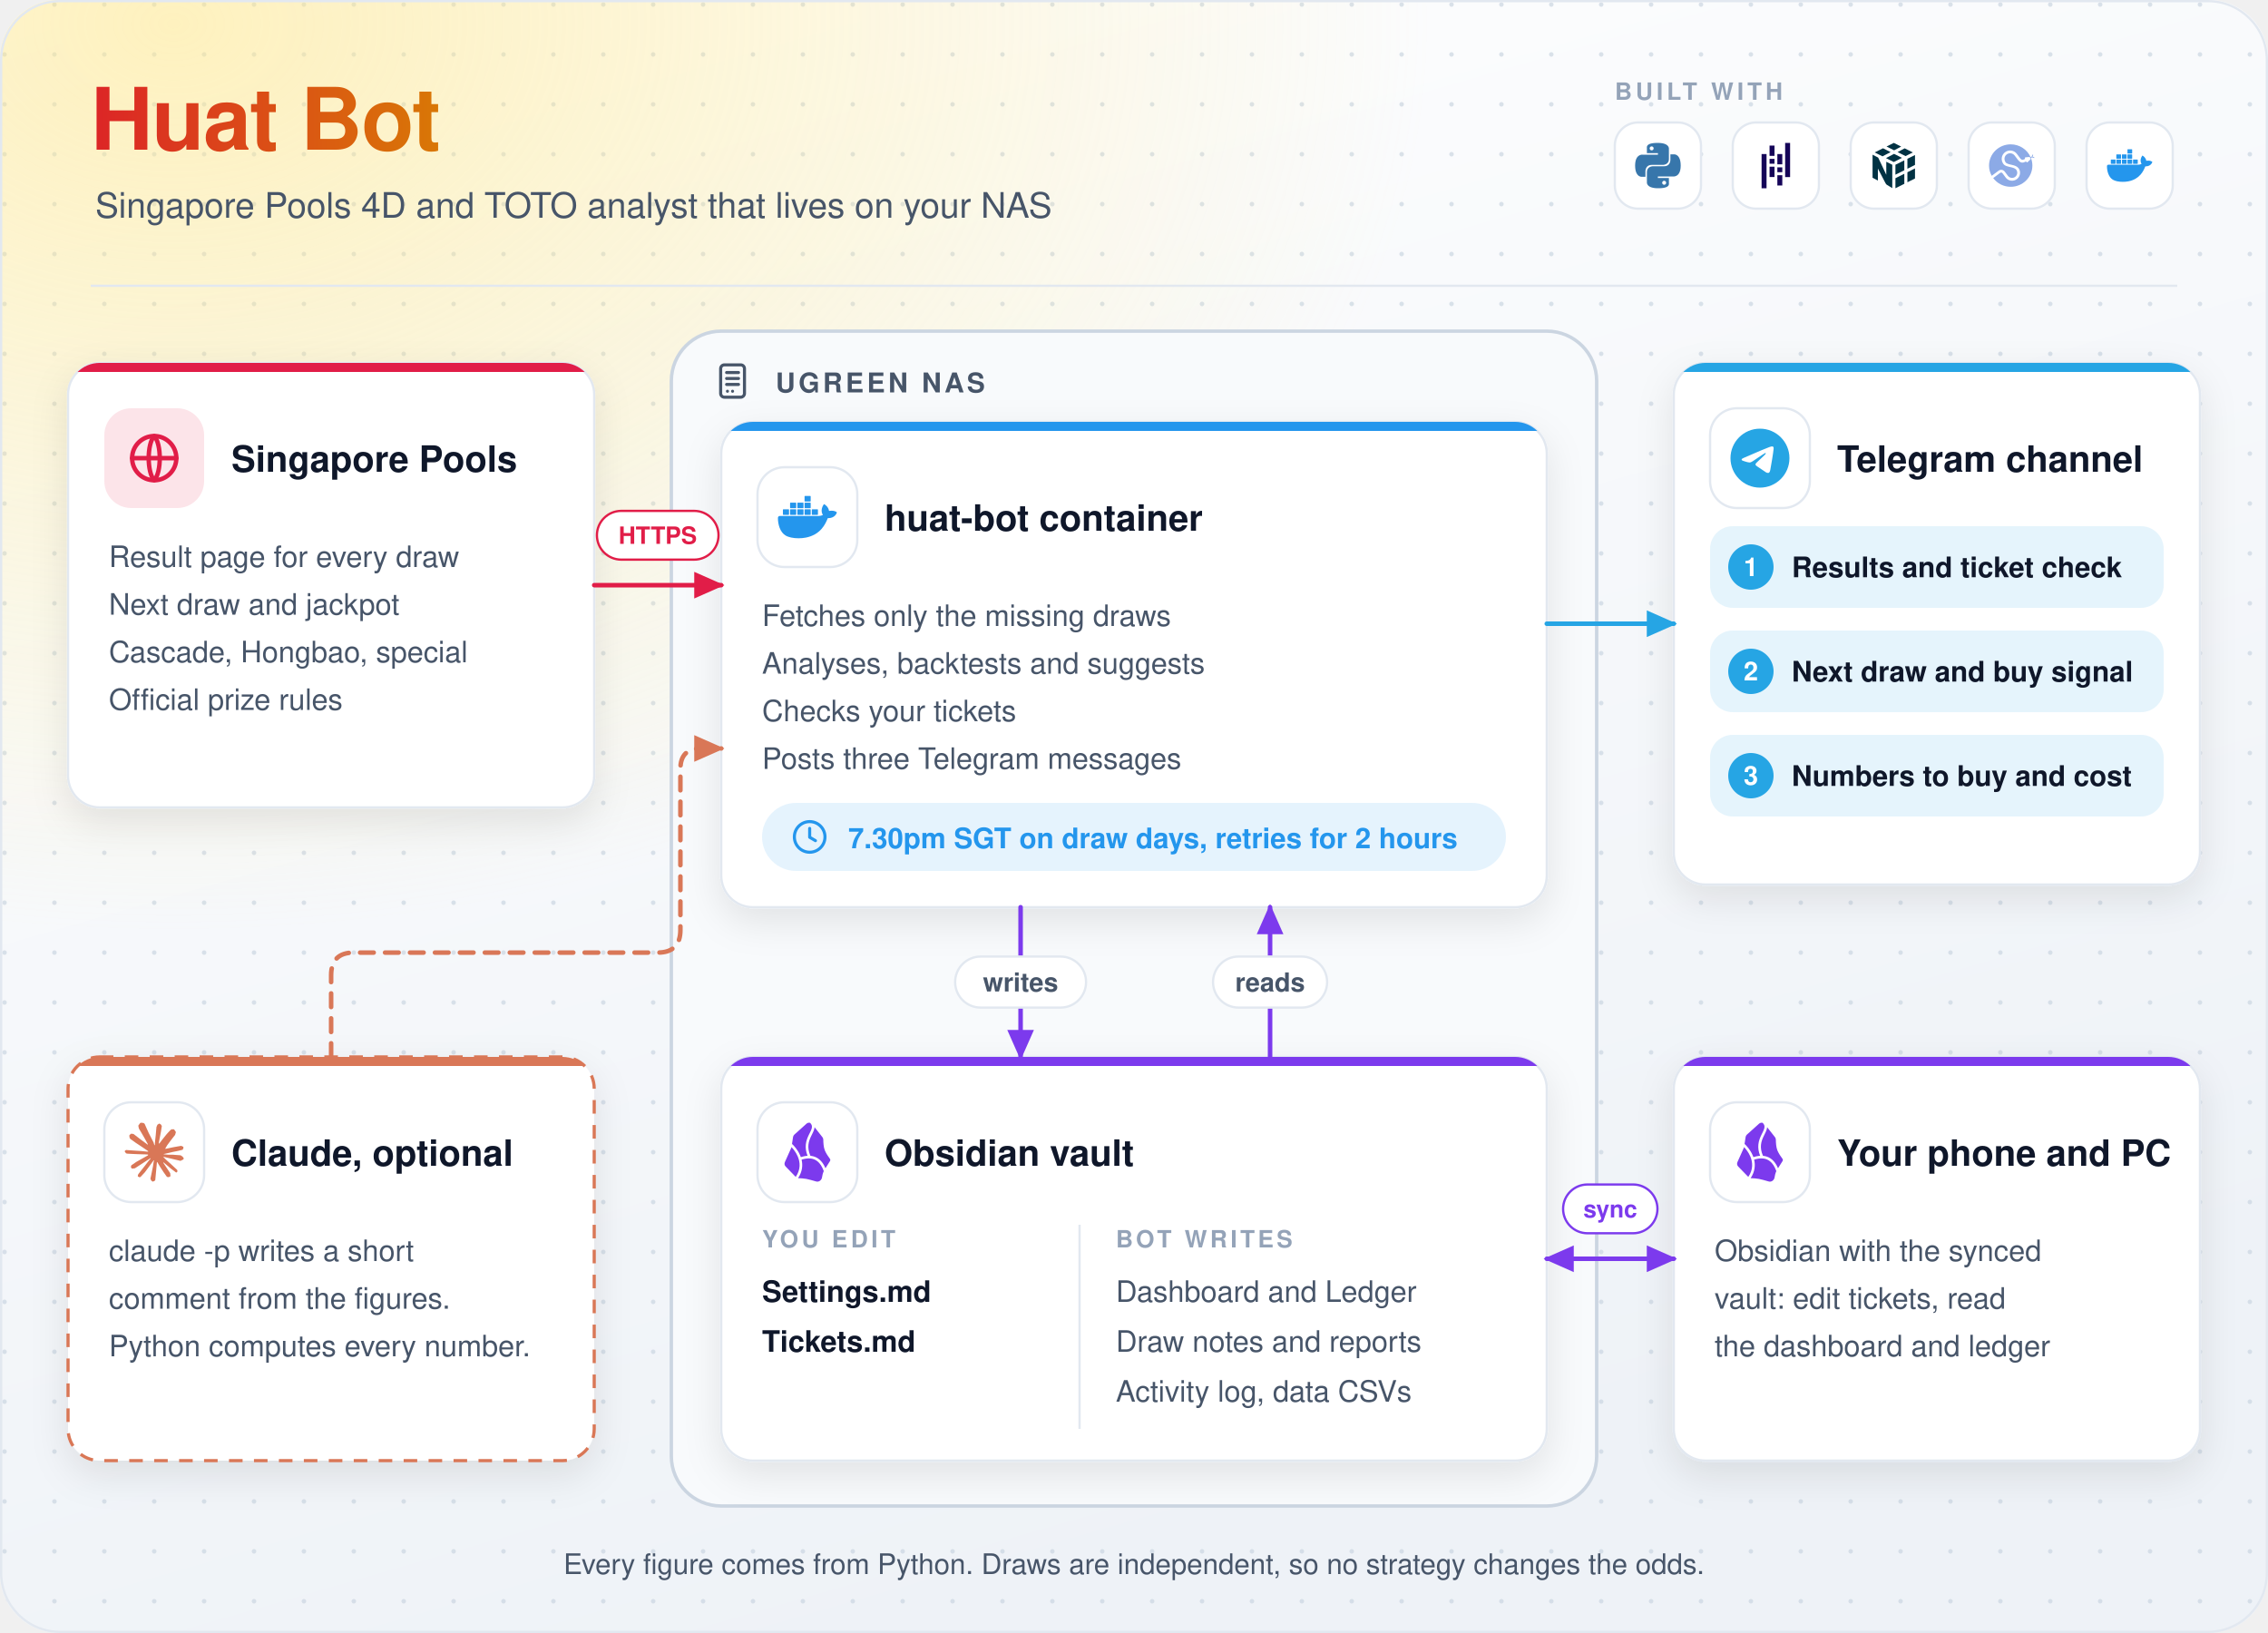
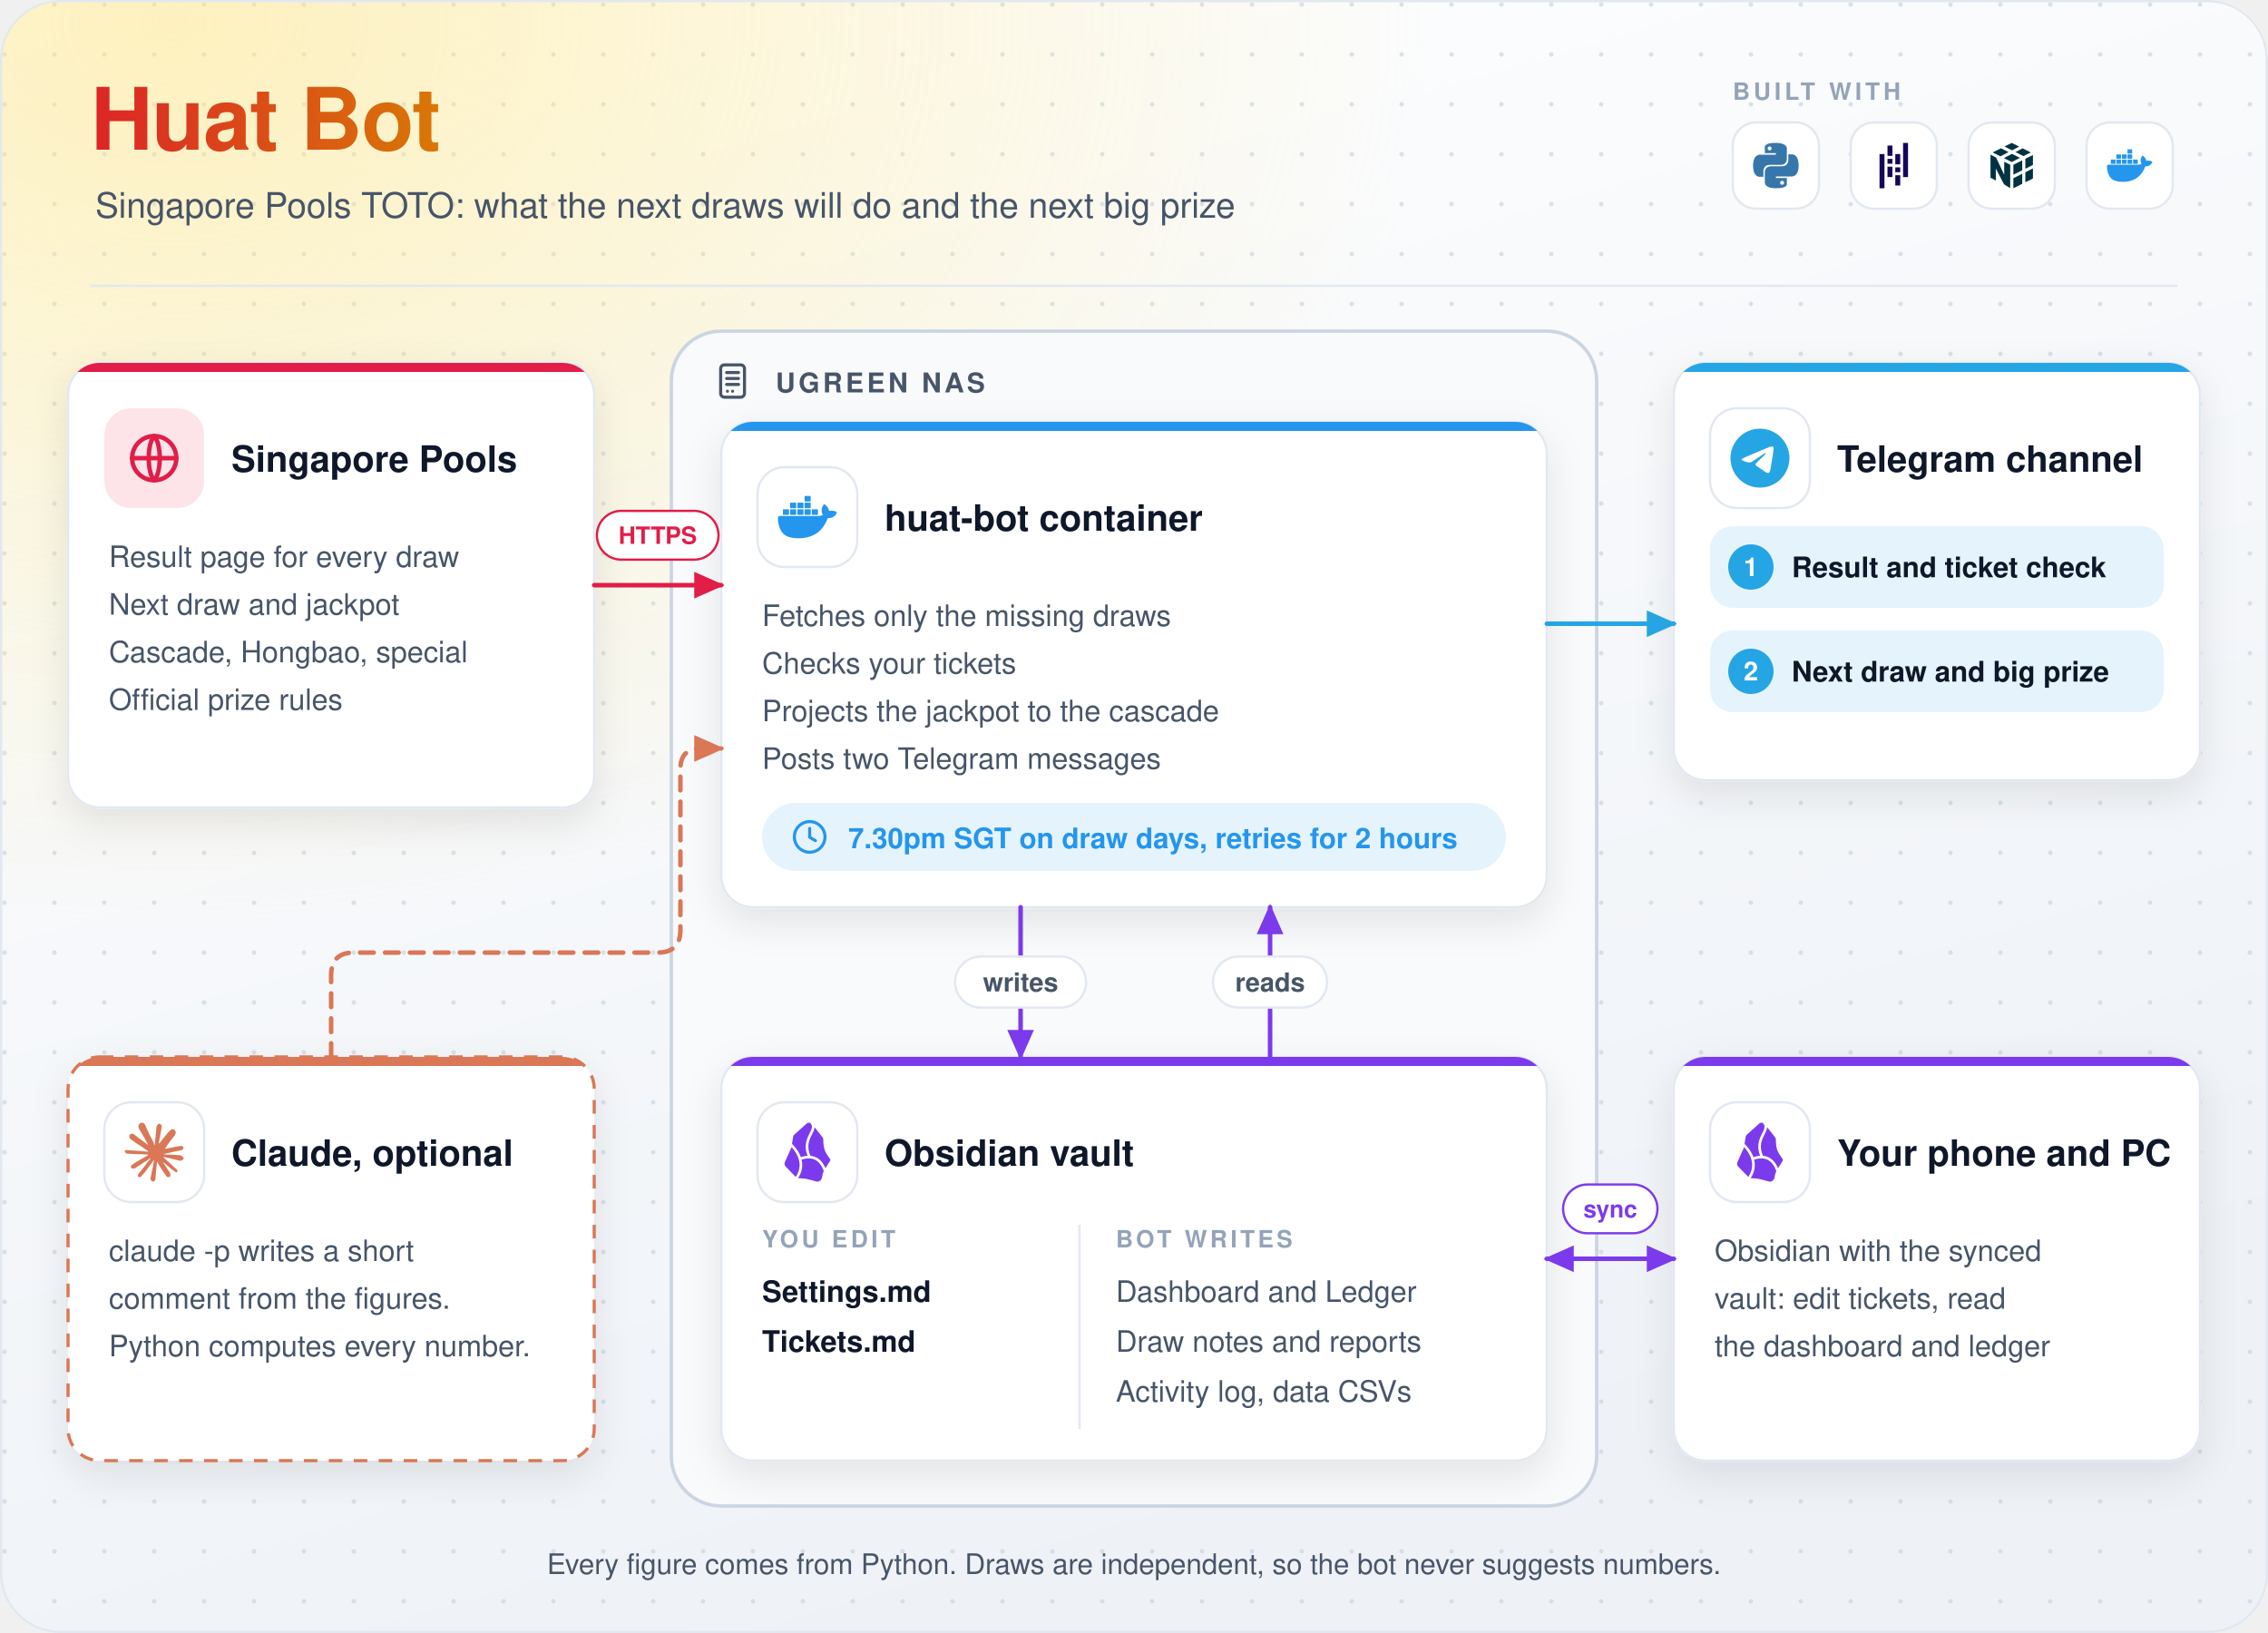
<svg xmlns="http://www.w3.org/2000/svg" viewBox="0 0 1000 720" width="1000" height="720" font-family="'Segoe UI', -apple-system, BlinkMacSystemFont, 'Helvetica Neue', Helvetica, Arial, sans-serif" role="img" aria-label="Huat Bot architecture">
  <defs>
    <linearGradient id="bg" x1="0" y1="0" x2="0.4" y2="1">
      <stop offset="0" stop-color="#FFFFFF" />
      <stop offset="1" stop-color="#EEF2F7" />
    </linearGradient>
    <radialGradient id="glow" cx="0.08" cy="0.02" r="0.55">
      <stop offset="0" stop-color="#FDE68A" stop-opacity="0.55" />
      <stop offset="1" stop-color="#FDE68A" stop-opacity="0" />
    </radialGradient>
    <linearGradient id="title" x1="0" y1="0" x2="1" y2="0">
      <stop offset="0" stop-color="#DC2626" />
      <stop offset="1" stop-color="#D97706" />
    </linearGradient>
    <pattern id="dots" width="22" height="22" patternUnits="userSpaceOnUse">
      <circle cx="2" cy="2" r="1" fill="#CBD5E1" />
    </pattern>
    <filter id="shadow" x="-15%" y="-15%" width="130%" height="150%">
      <feDropShadow dx="0" dy="6" stdDeviation="8" flood-color="#0F172A" flood-opacity="0.09" />
    </filter>
    <marker id="arrow-26a5e4" viewBox="0 0 10 10" refX="8.5" refY="5" markerWidth="7" markerHeight="7" orient="auto-start-reverse">
      <path d="M0,0.8 L9.5,5 L0,9.2 Z" fill="#26A5E4" />
    </marker>
    <marker id="arrow-7c3aed" viewBox="0 0 10 10" refX="8.5" refY="5" markerWidth="7" markerHeight="7" orient="auto-start-reverse">
      <path d="M0,0.8 L9.5,5 L0,9.2 Z" fill="#7C3AED" />
    </marker>
    <marker id="arrow-d97757" viewBox="0 0 10 10" refX="8.5" refY="5" markerWidth="7" markerHeight="7" orient="auto-start-reverse">
      <path d="M0,0.8 L9.5,5 L0,9.2 Z" fill="#D97757" />
    </marker>
    <marker id="arrow-e11d48" viewBox="0 0 10 10" refX="8.5" refY="5" markerWidth="7" markerHeight="7" orient="auto-start-reverse">
      <path d="M0,0.8 L9.5,5 L0,9.2 Z" fill="#E11D48" />
    </marker>
  </defs>
  <rect width="1000" height="720" rx="26" fill="url(#bg)" />
  <rect width="1000" height="720" rx="26" fill="url(#dots)" opacity="0.7" />
  <rect width="1000" height="720" rx="26" fill="url(#glow)" />
  <rect x="0.5" y="0.5" width="999" height="719" rx="26" fill="none" stroke="#E2E8F0" />
  <text x="40" y="66" font-size="38" font-weight="800" fill="url(#title)" letter-spacing="-0.5">Huat Bot</text>
-   <text x="42" y="96" font-size="15.5" font-weight="400" fill="#475569" text-anchor="start">Singapore Pools 4D and TOTO analyst that lives on your NAS</text>
-   <text x="712" y="44" font-size="10.5" font-weight="700" fill="#94A3B8" text-anchor="start" letter-spacing="1.6">BUILT WITH</text>
-   <rect x="712" y="54" width="38" height="38" rx="10.26" fill="#FFFFFF" fill-opacity="1" stroke="#E2E8F0" />
-   <g transform="translate(721,63) scale(0.833333)">
-     <path fill="#3776AB" d="M14.25.18l.9.2.73.26.59.3.45.32.34.34.25.34.16.33.1.3.04.26.02.2-.01.13V8.5l-.05.63-.13.55-.21.46-.26.38-.3.31-.33.25-.35.19-.35.14-.33.1-.3.07-.26.04-.21.02H8.77l-.69.05-.59.14-.5.22-.41.27-.33.32-.27.35-.2.36-.15.37-.1.35-.07.32-.04.27-.02.21v3.06H3.17l-.21-.03-.28-.07-.32-.12-.35-.18-.36-.26-.36-.36-.35-.46-.32-.59-.28-.73-.21-.88-.14-1.05-.05-1.23.06-1.22.16-1.04.24-.87.32-.71.36-.57.4-.44.42-.33.42-.24.4-.16.36-.1.32-.05.24-.01h.16l.06.01h8.16v-.83H6.18l-.01-2.75-.02-.37.05-.34.11-.31.17-.28.25-.26.31-.23.38-.2.44-.18.51-.15.58-.12.64-.1.71-.06.77-.04.84-.02 1.27.05zm-6.3 1.98l-.23.33-.08.41.08.41.23.34.33.22.41.09.41-.09.33-.22.23-.34.08-.41-.08-.41-.23-.33-.33-.22-.41-.09-.41.09zm13.09 3.95l.28.06.32.12.35.18.36.27.36.35.35.47.32.59.28.73.21.88.14 1.04.05 1.23-.06 1.23-.16 1.04-.24.86-.32.71-.36.57-.4.45-.42.33-.42.24-.4.16-.36.09-.32.05-.24.02-.16-.01h-8.22v.82h5.84l.01 2.76.02.36-.05.34-.11.31-.17.29-.25.25-.31.24-.38.2-.44.17-.51.15-.58.13-.64.09-.71.07-.77.04-.84.01-1.27-.04-1.07-.14-.9-.2-.73-.25-.59-.3-.45-.33-.34-.34-.25-.34-.16-.33-.1-.3-.04-.25-.02-.2.01-.13v-5.34l.05-.64.13-.54.21-.46.26-.38.3-.32.33-.24.35-.2.35-.14.33-.1.3-.06.26-.04.21-.02.13-.01h5.84l.69-.05.59-.14.5-.21.41-.28.33-.32.27-.35.2-.36.15-.36.1-.35.07-.32.04-.28.02-.21V6.07h2.09l.14.01zm-6.47 14.25l-.23.33-.08.41.08.41.23.33.33.23.41.08.41-.08.33-.23.23-.33.08-.41-.08-.41-.23-.33-.33-.23-.41-.08-.41.08z" />
-   </g>
+   <text x="42" y="96" font-size="15.5" font-weight="400" fill="#475569" text-anchor="start">Singapore Pools TOTO: what the next draws will do and the next big prize</text>
+   <text x="764" y="44" font-size="10.5" font-weight="700" fill="#94A3B8" text-anchor="start" letter-spacing="1.6">BUILT WITH</text>
  <rect x="764" y="54" width="38" height="38" rx="10.26" fill="#FFFFFF" fill-opacity="1" stroke="#E2E8F0" />
  <g transform="translate(773,63) scale(0.833333)">
-     <path fill="#150458" d="M16.922 0h2.623v18.104h-2.623zm-4.126 12.94h2.623v2.57h-2.623zm0-7.037h2.623v5.446h-2.623zm0 11.197h2.623v5.446h-2.623zM4.456 5.896h2.622V24H4.455zm4.213 2.559h2.623v2.57H8.67zm0 4.151h2.623v5.447H8.67zm0-11.187h2.623v5.446H8.67Z" />
+     <path fill="#3776AB" d="M14.25.18l.9.2.73.26.59.3.45.32.34.34.25.34.16.33.1.3.04.26.02.2-.01.13V8.5l-.05.63-.13.55-.21.46-.26.38-.3.31-.33.25-.35.19-.35.14-.33.1-.3.07-.26.04-.21.02H8.77l-.69.05-.59.14-.5.22-.41.27-.33.32-.27.35-.2.36-.15.37-.1.35-.07.32-.04.27-.02.21v3.06H3.17l-.21-.03-.28-.07-.32-.12-.35-.18-.36-.26-.36-.36-.35-.46-.32-.59-.28-.73-.21-.88-.14-1.05-.05-1.23.06-1.22.16-1.04.24-.87.32-.71.36-.57.4-.44.42-.33.42-.24.4-.16.36-.1.32-.05.24-.01h.16l.06.01h8.16v-.83H6.18l-.01-2.75-.02-.37.05-.34.11-.31.17-.28.25-.26.31-.23.38-.2.44-.18.51-.15.58-.12.64-.1.71-.06.77-.04.84-.02 1.27.05zm-6.3 1.98l-.23.33-.08.41.08.41.23.34.33.22.41.09.41-.09.33-.22.23-.34.08-.41-.08-.41-.23-.33-.33-.22-.41-.09-.41.09zm13.09 3.95l.28.06.32.12.35.18.36.27.36.35.35.47.32.59.28.73.21.88.14 1.04.05 1.23-.06 1.23-.16 1.04-.24.86-.32.71-.36.57-.4.45-.42.33-.42.24-.4.16-.36.09-.32.05-.24.02-.16-.01h-8.22v.82h5.84l.01 2.76.02.36-.05.34-.11.31-.17.29-.25.25-.31.24-.38.2-.44.17-.51.15-.58.13-.64.09-.71.07-.77.04-.84.01-1.27-.04-1.07-.14-.9-.2-.73-.25-.59-.3-.45-.33-.34-.34-.25-.34-.16-.33-.1-.3-.04-.25-.02-.2.01-.13v-5.34l.05-.64.13-.54.21-.46.26-.38.3-.32.33-.24.35-.2.35-.14.33-.1.3-.06.26-.04.21-.02.13-.01h5.84l.69-.05.59-.14.5-.21.41-.28.33-.32.27-.35.2-.36.15-.36.1-.35.07-.32.04-.28.02-.21V6.07h2.09l.14.01zm-6.47 14.25l-.23.33-.08.41.08.41.23.33.33.23.41.08.41-.08.33-.23.23-.33.08-.41-.08-.41-.23-.33-.33-.23-.41-.08-.41.08z" />
  </g>
  <rect x="816" y="54" width="38" height="38" rx="10.26" fill="#FFFFFF" fill-opacity="1" stroke="#E2E8F0" />
  <g transform="translate(825,63) scale(0.833333)">
-     <path fill="#013243" d="M10.315 4.876L6.305 2.852l-4.401 2.196 4.119 2.068zm1.838.928l4.205 2.122-4.362 2.191-4.125-2.072zm5.615-2.921l4.319 2.166-3.863 1.94-4.213-2.125zm-1.859-.933L12.021 0 8.174 1.919l4.007 2.021zm-3.04 16.744V24l4.711-2.351-.005-5.309zm4.704-4.206l-.005-5.253-4.699 2.336v5.255zm5.655-.985v5.327l-4.018 2.005-.003-5.303zm0-1.863V6.421l-4.025 2.001.003 5.263zM11.206 11.571L8.033 9.976v6.895s-3.88-8.256-4.24-8.998c-.046-.096-.237-.201-.286-.226C2.812 7.281.773 6.248.773 6.248V18.43l2.82 1.508v-6.367s3.839 7.378 3.878 7.458c.039.081.424.858.836 1.131.548.363 2.899 1.777 2.899 1.777z" />
+     <path fill="#150458" d="M16.922 0h2.623v18.104h-2.623zm-4.126 12.94h2.623v2.57h-2.623zm0-7.037h2.623v5.446h-2.623zm0 11.197h2.623v5.446h-2.623zM4.456 5.896h2.622V24H4.455zm4.213 2.559h2.623v2.57H8.67zm0 4.151h2.623v5.447H8.67zm0-11.187h2.623v5.446H8.67Z" />
  </g>
  <rect x="868" y="54" width="38" height="38" rx="10.26" fill="#FFFFFF" fill-opacity="1" stroke="#E2E8F0" />
  <g transform="translate(877,63) scale(0.833333)">
-     <path fill="#8CAAE6" d="M15.697 13.496c-.784-1.072-1.982-1.519-3.694-1.88l-1.592-.375-1.201-.515c-.631-.446-1.17-1.634-1.017-2.681a3 3 0 0 1 3.386-2.526 2.962 2.962 0 0 1 1.962 1.155L15.35 9.05c1.033 1.33 2.195 1.727 3.459 1.098l.637-.27a.22.22 0 0 1 .278.087l.127.19a.311.311 0 0 0 .156.131.326.326 0 0 0 .33-.058l1.467-1.384c.257-.22.182-.422.182-.422l-.354-.806s-.097-.193-.431-.149l-1.968.181a.327.327 0 0 0-.27.411l.071.227c.014.047.014.1-.005.148a.219.219 0 0 1-.124.125l-.556.235c-.582.341-1.244.123-1.686-.417l-.505-.67-1.438-1.91a4.421 4.421 0 0 0-2.929-1.72C9.355 3.733 7.095 5.42 6.741 7.84c-.179 1.22.187 2.375.855 3.302.485.674 1.373 1.06 1.854 1.18l1.262.36 1.208.277c.166.04.634.155.91.255.256.092.845.31 1.324.701.572.582.875 1.413.746 2.284a2.744 2.744 0 0 1-4.897 1.255l-1.726-2.292a2.294 2.294 0 0 0-1.514-.89 2.31 2.31 0 0 0-1.708.439l-3.632 2.71A11.002 11.002 0 0 1 0 12C0 5.798 5.133.768 11.465.768c4.715 0 8.761 2.788 10.523 6.77l.581-.27.393-1.072.411.144-.353.96.98.337-.148.402-1.095-.382-.603.277c.5 1.262.778 2.632.778 4.066 0 6.203-5.135 11.232-11.467 11.232a11.526 11.526 0 0 1-9.26-4.61l3.721-2.788a.855.855 0 0 1 1.163.19l1.826 2.455a4.186 4.186 0 0 0 2.673 1.502c2.302.322 4.439-1.273 4.773-3.563a4.14 4.14 0 0 0-.664-2.922" />
+     <path fill="#013243" d="M10.315 4.876L6.305 2.852l-4.401 2.196 4.119 2.068zm1.838.928l4.205 2.122-4.362 2.191-4.125-2.072zm5.615-2.921l4.319 2.166-3.863 1.94-4.213-2.125zm-1.859-.933L12.021 0 8.174 1.919l4.007 2.021zm-3.04 16.744V24l4.711-2.351-.005-5.309zm4.704-4.206l-.005-5.253-4.699 2.336v5.255zm5.655-.985v5.327l-4.018 2.005-.003-5.303zm0-1.863V6.421l-4.025 2.001.003 5.263zM11.206 11.571L8.033 9.976v6.895s-3.88-8.256-4.24-8.998c-.046-.096-.237-.201-.286-.226C2.812 7.281.773 6.248.773 6.248V18.43l2.82 1.508v-6.367s3.839 7.378 3.878 7.458c.039.081.424.858.836 1.131.548.363 2.899 1.777 2.899 1.777z" />
  </g>
  <rect x="920" y="54" width="38" height="38" rx="10.26" fill="#FFFFFF" fill-opacity="1" stroke="#E2E8F0" />
  <g transform="translate(929,63) scale(0.833333)">
    <path fill="#2496ED" d="M13.983 11.078h2.119a.186.186 0 00.186-.185V9.006a.186.186 0 00-.186-.186h-2.119a.185.185 0 00-.185.185v1.888c0 .102.083.185.185.185m-2.954-5.43h2.118a.186.186 0 00.186-.186V3.574a.186.186 0 00-.186-.185h-2.118a.185.185 0 00-.185.185v1.888c0 .102.082.185.185.185m0 2.716h2.118a.187.187 0 00.186-.186V6.29a.186.186 0 00-.186-.185h-2.118a.185.185 0 00-.185.185v1.887c0 .102.082.185.185.186m-2.93 0h2.12a.186.186 0 00.184-.186V6.29a.185.185 0 00-.185-.185H8.1a.185.185 0 00-.185.185v1.887c0 .102.083.185.185.186m-2.964 0h2.119a.186.186 0 00.185-.186V6.29a.185.185 0 00-.185-.185H5.136a.186.186 0 00-.186.185v1.887c0 .102.084.185.186.186m5.893 2.715h2.118a.186.186 0 00.186-.185V9.006a.186.186 0 00-.186-.186h-2.118a.185.185 0 00-.185.185v1.888c0 .102.082.185.185.185m-2.93 0h2.12a.185.185 0 00.184-.185V9.006a.185.185 0 00-.184-.186h-2.12a.185.185 0 00-.184.185v1.888c0 .102.083.185.185.185m-2.964 0h2.119a.185.185 0 00.185-.185V9.006a.185.185 0 00-.184-.186h-2.12a.186.186 0 00-.186.186v1.887c0 .102.084.185.186.185m-2.92 0h2.12a.185.185 0 00.184-.185V9.006a.185.185 0 00-.184-.186h-2.12a.185.185 0 00-.184.185v1.888c0 .102.082.185.185.185M23.763 9.89c-.065-.051-.672-.51-1.954-.51-.338.001-.676.03-1.01.087-.248-1.7-1.653-2.53-1.716-2.566l-.344-.199-.226.327c-.284.438-.49.922-.612 1.43-.23.97-.09 1.882.403 2.661-.595.332-1.55.413-1.744.42H.751a.751.751 0 00-.75.748 11.376 11.376 0 00.692 4.062c.545 1.428 1.355 2.48 2.41 3.124 1.18.723 3.1 1.137 5.275 1.137.983.003 1.963-.086 2.93-.266a12.248 12.248 0 003.823-1.389c.98-.567 1.86-1.288 2.61-2.136 1.252-1.418 1.998-2.997 2.553-4.4h.221c1.372 0 2.215-.549 2.68-1.009.309-.293.55-.65.707-1.046l.098-.288Z" />
  </g>
  <path d="M40 126 H960" stroke="#E2E8F0" stroke-width="1" />
  <g filter="url(#shadow)">
    <rect x="30" y="160" width="232" height="196" rx="14" fill="#FFFFFF" stroke="#E2E8F0" stroke-width="1" />
  </g>
-   <clipPath id="clip14">
+   <clipPath id="clip12">
    <rect x="30" y="160" width="232" height="196" rx="14" />
  </clipPath>
-   <rect x="30" y="160" width="232" height="4" fill="#E11D48" clip-path="url(#clip14)" />
+   <rect x="30" y="160" width="232" height="4" fill="#E11D48" clip-path="url(#clip12)" />
  <rect x="46" y="180" width="44" height="44" rx="11.88" fill="#E11D48" fill-opacity="0.12" stroke="none" />
  <g transform="translate(55,189) scale(1.08333)" fill="none" stroke="#E11D48" stroke-width="1.8" stroke-linecap="round" stroke-linejoin="round" color="#E11D48">
    <circle cx="12" cy="12" r="9" />
    <path d="M3 12h18" />
    <path d="M12 3c3 3.2 3 14.8 0 18M12 3c-3 3.2-3 14.8 0 18" />
  </g>
  <text x="102" y="208" font-size="16" font-weight="700" fill="#0F172A" text-anchor="start">Singapore Pools</text>
  <text x="48" y="250" font-size="13" font-weight="400" fill="#475569" text-anchor="start">Result page for every draw</text>
  <text x="48" y="271" font-size="13" font-weight="400" fill="#475569" text-anchor="start">Next draw and jackpot</text>
  <text x="48" y="292" font-size="13" font-weight="400" fill="#475569" text-anchor="start">Cascade, Hongbao, special</text>
  <text x="48" y="313" font-size="13" font-weight="400" fill="#475569" text-anchor="start">Official prize rules</text>
  <g filter="url(#shadow)">
    <rect x="30" y="466" width="232" height="178" rx="14" fill="#FFFFFF" stroke="#D97757" stroke-width="1.4" stroke-dasharray="6 5" />
  </g>
-   <clipPath id="clip23">
+   <clipPath id="clip21">
    <rect x="30" y="466" width="232" height="178" rx="14" />
  </clipPath>
-   <rect x="30" y="466" width="232" height="4" fill="#D97757" clip-path="url(#clip23)" />
+   <rect x="30" y="466" width="232" height="4" fill="#D97757" clip-path="url(#clip21)" />
  <rect x="46" y="486" width="44" height="44" rx="11.88" fill="#FFFFFF" fill-opacity="1" stroke="#E2E8F0" />
  <g transform="translate(55,495) scale(1.08333)">
    <path fill="#D97757" d="m4.714 15.956 4.717-2.647.079-.231-.079-.128h-.231l-.789-.049-2.696-.073-2.337-.097-2.265-.121-.571-.121-.534-.704.055-.352.48-.322.686.061 1.518.103 2.277.158 1.651.097 2.447.255h.389l.055-.158-.134-.097-.103-.097L6.973 9.836l-2.55-1.688-1.336-.971-.723-.492-.364-.461-.158-1.008.656-.723.88.061.225.061.892.686 1.906 1.475 2.489 1.834.364.303.146-.103.018-.073-.164-.273-1.354-2.447-1.445-2.489-.643-1.032-.17-.619c-.061-.255-.103-.467-.103-.729L6.287.134 6.7 0l.996.134.419.364.619 1.415 1.002 2.228 1.554 3.03.455.898.243.832.091.255h.158v-.146l.128-1.706.237-2.095.231-2.696.079-.759.376-.911.747-.492.583.279.48.686-.067.443-.285 1.852-.559 2.902-.364 1.943h.212l.243-.243.984-1.305 1.651-2.064.729-.82.85-.905.546-.431h1.032l.759 1.129-.34 1.166-1.062 1.348-.88 1.141-1.263 1.7-.789 1.36.073.109.188-.018 2.853-.607 1.542-.279 1.84-.316.832.389.091.395-.328.807-1.967.486-2.307.461-3.436.814-.043.03.049.061 1.548.146.662.036h1.621l3.018.225.789.522.474.638-.079.486-1.214.619-1.639-.389-3.825-.911-1.311-.328h-.182v.109l1.093 1.069 2.003 1.809 2.507 2.331.128.577-.322.455-.34-.049-2.204-1.657-.85-.747-1.925-1.621h-.128v.17l.443.65 2.344 3.521.121 1.081-.17.352-.607.212-.668-.121-1.372-1.925L14.38 17.959l-1.141-1.943-.14.079-.674 7.255-.316.37-.729.279-.607-.461-.322-.747.322-1.475.389-1.925.316-1.53.285-1.9.17-.631-.012-.043-.14.018-1.433 1.967-2.18 2.945-1.724 1.846-.413.164-.716-.37.067-.662.401-.589 2.386-3.036 1.439-1.882.929-1.087-.006-.158h-.055l-6.338 4.116-1.129.146-.486-.455.061-.747.231-.243 1.906-1.311Z" />
  </g>
  <text x="102" y="514" font-size="16" font-weight="700" fill="#0F172A" text-anchor="start">Claude, optional</text>
  <text x="48" y="556" font-size="13" font-weight="400" fill="#475569" text-anchor="start">claude -p writes a short</text>
  <text x="48" y="577" font-size="13" font-weight="400" fill="#475569" text-anchor="start">comment from the figures.</text>
  <text x="48" y="598" font-size="13" font-weight="400" fill="#475569" text-anchor="start">Python computes every number.</text>
  <rect x="296" y="146" width="408" height="518" rx="22" fill="#F8FAFC" stroke="#CBD5E1" stroke-width="1.5" stroke-dasharray="2 0" />
  <g transform="translate(314,159) scale(0.75)" fill="none" stroke="#475569" stroke-width="1.8" stroke-linecap="round" stroke-linejoin="round" color="#475569">
    <rect x="5" y="2.5" width="14" height="19" rx="2.2" />
    <path d="M8.5 7h7M8.5 10.5h7M8.5 14h7" />
    <circle cx="9" cy="18" r="0.9" fill="currentColor" stroke="none" />
    <circle cx="12" cy="18" r="0.9" fill="currentColor" stroke="none" />
  </g>
  <text x="342" y="173" font-size="12" font-weight="700" fill="#475569" text-anchor="start" letter-spacing="1.4">UGREEN NAS</text>
  <g filter="url(#shadow)">
    <rect x="318" y="186" width="364" height="214" rx="14" fill="#FFFFFF" stroke="#E2E8F0" stroke-width="1" />
  </g>
-   <clipPath id="clip33">
+   <clipPath id="clip31">
    <rect x="318" y="186" width="364" height="214" rx="14" />
  </clipPath>
-   <rect x="318" y="186" width="364" height="4" fill="#2496ED" clip-path="url(#clip33)" />
+   <rect x="318" y="186" width="364" height="4" fill="#2496ED" clip-path="url(#clip31)" />
  <rect x="334" y="206" width="44" height="44" rx="11.88" fill="#FFFFFF" fill-opacity="1" stroke="#E2E8F0" />
  <g transform="translate(343,215) scale(1.08333)">
    <path fill="#2496ED" d="M13.983 11.078h2.119a.186.186 0 00.186-.185V9.006a.186.186 0 00-.186-.186h-2.119a.185.185 0 00-.185.185v1.888c0 .102.083.185.185.185m-2.954-5.43h2.118a.186.186 0 00.186-.186V3.574a.186.186 0 00-.186-.185h-2.118a.185.185 0 00-.185.185v1.888c0 .102.082.185.185.185m0 2.716h2.118a.187.187 0 00.186-.186V6.29a.186.186 0 00-.186-.185h-2.118a.185.185 0 00-.185.185v1.887c0 .102.082.185.185.186m-2.93 0h2.12a.186.186 0 00.184-.186V6.29a.185.185 0 00-.185-.185H8.1a.185.185 0 00-.185.185v1.887c0 .102.083.185.185.186m-2.964 0h2.119a.186.186 0 00.185-.186V6.29a.185.185 0 00-.185-.185H5.136a.186.186 0 00-.186.185v1.887c0 .102.084.185.186.186m5.893 2.715h2.118a.186.186 0 00.186-.185V9.006a.186.186 0 00-.186-.186h-2.118a.185.185 0 00-.185.185v1.888c0 .102.082.185.185.185m-2.93 0h2.12a.185.185 0 00.184-.185V9.006a.185.185 0 00-.184-.186h-2.12a.185.185 0 00-.184.185v1.888c0 .102.083.185.185.185m-2.964 0h2.119a.185.185 0 00.185-.185V9.006a.185.185 0 00-.184-.186h-2.12a.186.186 0 00-.186.186v1.887c0 .102.084.185.186.185m-2.92 0h2.12a.185.185 0 00.184-.185V9.006a.185.185 0 00-.184-.186h-2.12a.185.185 0 00-.184.185v1.888c0 .102.082.185.185.185M23.763 9.89c-.065-.051-.672-.51-1.954-.51-.338.001-.676.03-1.01.087-.248-1.7-1.653-2.53-1.716-2.566l-.344-.199-.226.327c-.284.438-.49.922-.612 1.43-.23.97-.09 1.882.403 2.661-.595.332-1.55.413-1.744.42H.751a.751.751 0 00-.75.748 11.376 11.376 0 00.692 4.062c.545 1.428 1.355 2.48 2.41 3.124 1.18.723 3.1 1.137 5.275 1.137.983.003 1.963-.086 2.93-.266a12.248 12.248 0 003.823-1.389c.98-.567 1.86-1.288 2.61-2.136 1.252-1.418 1.998-2.997 2.553-4.4h.221c1.372 0 2.215-.549 2.68-1.009.309-.293.55-.65.707-1.046l.098-.288Z" />
  </g>
  <text x="390" y="234" font-size="16" font-weight="700" fill="#0F172A" text-anchor="start">huat-bot container</text>
  <text x="336" y="276" font-size="13" font-weight="400" fill="#475569" text-anchor="start">Fetches only the missing draws</text>
-   <text x="336" y="297" font-size="13" font-weight="400" fill="#475569" text-anchor="start">Analyses, backtests and suggests</text>
-   <text x="336" y="318" font-size="13" font-weight="400" fill="#475569" text-anchor="start">Checks your tickets</text>
-   <text x="336" y="339" font-size="13" font-weight="400" fill="#475569" text-anchor="start">Posts three Telegram messages</text>
+   <text x="336" y="297" font-size="13" font-weight="400" fill="#475569" text-anchor="start">Checks your tickets</text>
+   <text x="336" y="318" font-size="13" font-weight="400" fill="#475569" text-anchor="start">Projects the jackpot to the cascade</text>
+   <text x="336" y="339" font-size="13" font-weight="400" fill="#475569" text-anchor="start">Posts two Telegram messages</text>
  <rect x="336" y="354" width="328" height="30" rx="15" fill="#2496ED" fill-opacity="0.12" />
  <g transform="translate(348,360) scale(0.75)" fill="none" stroke="#2496ED" stroke-width="1.8" stroke-linecap="round" stroke-linejoin="round" color="#2496ED">
    <circle cx="12" cy="12" r="9" />
    <path d="M12 7v5.2l3.4 2" />
  </g>
  <text x="374" y="374" font-size="12.5" font-weight="600" fill="#2496ED" text-anchor="start">7.30pm SGT on draw days, retries for 2 hours</text>
  <g filter="url(#shadow)">
    <rect x="318" y="466" width="364" height="178" rx="14" fill="#FFFFFF" stroke="#E2E8F0" stroke-width="1" />
  </g>
-   <clipPath id="clip45">
+   <clipPath id="clip43">
    <rect x="318" y="466" width="364" height="178" rx="14" />
  </clipPath>
-   <rect x="318" y="466" width="364" height="4" fill="#7C3AED" clip-path="url(#clip45)" />
+   <rect x="318" y="466" width="364" height="4" fill="#7C3AED" clip-path="url(#clip43)" />
  <rect x="334" y="486" width="44" height="44" rx="11.88" fill="#FFFFFF" fill-opacity="1" stroke="#E2E8F0" />
  <g transform="translate(343,495) scale(1.08333)">
    <path fill="#7C3AED" d="M19.355 18.538a68.967 68.959 0 0 0 1.858-2.954.81.81 0 0 0-.062-.9c-.516-.685-1.504-2.075-2.042-3.362-.553-1.321-.636-3.375-.64-4.377a1.707 1.707 0 0 0-.358-1.05l-3.198-4.064a3.744 3.744 0 0 1-.076.543c-.106.503-.307 1.004-.536 1.5-.134.29-.29.6-.446.914l-.31.626c-.516 1.068-.997 2.227-1.132 3.59-.124 1.26.046 2.73.815 4.481.128.011.257.025.386.044a6.363 6.363 0 0 1 3.326 1.505c.916.79 1.744 1.922 2.415 3.5zM8.199 22.569c.073.012.146.02.22.02.78.024 2.095.092 3.16.29.87.16 2.593.64 4.01 1.055 1.083.316 2.198-.548 2.355-1.664.114-.814.33-1.735.725-2.58l-.01.005c-.67-1.87-1.522-3.078-2.416-3.849a5.295 5.295 0 0 0-2.778-1.257c-1.54-.216-2.952.19-3.84.45.532 2.218.368 4.829-1.425 7.531zM5.533 9.938c-.023.1-.056.197-.098.29L2.82 16.059a1.602 1.602 0 0 0 .313 1.772l4.116 4.24c2.103-3.101 1.796-6.02.836-8.3-.728-1.73-1.832-3.081-2.55-3.831zM9.32 14.01c.615-.183 1.606-.465 2.745-.534-.683-1.725-.848-3.233-.716-4.577.154-1.552.7-2.847 1.235-3.95.113-.235.223-.454.328-.664.149-.297.288-.577.419-.86.217-.47.379-.885.46-1.27.08-.38.08-.72-.014-1.043-.095-.325-.297-.675-.68-1.06a1.6 1.6 0 0 0-1.475.36l-4.95 4.452a1.602 1.602 0 0 0-.513.952l-.427 2.83c.672.59 2.328 2.316 3.335 4.711.09.21.175.43.253.653z" />
  </g>
  <text x="390" y="514" font-size="16" font-weight="700" fill="#0F172A" text-anchor="start">Obsidian vault</text>
  <text x="336" y="550" font-size="10.5" font-weight="700" fill="#94A3B8" text-anchor="start" letter-spacing="1.4">YOU EDIT</text>
  <text x="492" y="550" font-size="10.5" font-weight="700" fill="#94A3B8" text-anchor="start" letter-spacing="1.4">BOT WRITES</text>
  <text x="336" y="574" font-size="13" font-weight="600" fill="#0F172A" text-anchor="start">Settings.md</text>
  <text x="336" y="596" font-size="13" font-weight="600" fill="#0F172A" text-anchor="start">Tickets.md</text>
  <text x="492" y="574" font-size="13" font-weight="400" fill="#475569" text-anchor="start">Dashboard and Ledger</text>
  <text x="492" y="596" font-size="13" font-weight="400" fill="#475569" text-anchor="start">Draw notes and reports</text>
  <text x="492" y="618" font-size="13" font-weight="400" fill="#475569" text-anchor="start">Activity log, data CSVs</text>
  <path d="M476 540 V630" stroke="#E2E8F0" />
  <g filter="url(#shadow)">
-     <rect x="738" y="160" width="232" height="230" rx="14" fill="#FFFFFF" stroke="#E2E8F0" stroke-width="1" />
+     <rect x="738" y="160" width="232" height="184" rx="14" fill="#FFFFFF" stroke="#E2E8F0" stroke-width="1" />
  </g>
-   <clipPath id="clip57">
-     <rect x="738" y="160" width="232" height="230" rx="14" />
+   <clipPath id="clip55">
+     <rect x="738" y="160" width="232" height="184" rx="14" />
  </clipPath>
-   <rect x="738" y="160" width="232" height="4" fill="#26A5E4" clip-path="url(#clip57)" />
+   <rect x="738" y="160" width="232" height="4" fill="#26A5E4" clip-path="url(#clip55)" />
  <rect x="754" y="180" width="44" height="44" rx="11.88" fill="#FFFFFF" fill-opacity="1" stroke="#E2E8F0" />
  <g transform="translate(763,189) scale(1.08333)">
    <path fill="#26A5E4" d="M11.944 0A12 12 0 0 0 0 12a12 12 0 0 0 12 12 12 12 0 0 0 12-12A12 12 0 0 0 12 0a12 12 0 0 0-.056 0zm4.962 7.224c.1-.002.321.023.465.14a.506.506 0 0 1 .171.325c.016.093.036.306.02.472-.18 1.898-.962 6.502-1.36 8.627-.168.9-.499 1.201-.82 1.23-.696.065-1.225-.46-1.9-.902-1.056-.693-1.653-1.124-2.678-1.8-1.185-.78-.417-1.21.258-1.91.177-.184 3.247-2.977 3.307-3.23.007-.032.014-.15-.056-.212s-.174-.041-.249-.024c-.106.024-1.793 1.14-5.061 3.345-.48.33-.913.49-1.302.48-.428-.008-1.252-.241-1.865-.44-.752-.245-1.349-.374-1.297-.789.027-.216.325-.437.893-.663 3.498-1.524 5.83-2.529 6.998-3.014 3.332-1.386 4.025-1.627 4.476-1.635z" />
  </g>
  <text x="810" y="208" font-size="16" font-weight="700" fill="#0F172A" text-anchor="start">Telegram channel</text>
  <rect x="754" y="232" width="200" height="36" rx="10" fill="#26A5E4" fill-opacity="0.12" />
  <circle cx="772" cy="250" r="10" fill="#26A5E4" />
  <text x="772" y="254" font-size="11.5" font-weight="700" fill="#FFFFFF" text-anchor="middle">1</text>
-   <text x="790" y="254.5" font-size="12.5" font-weight="600" fill="#0F172A">Results and ticket check</text>
+   <text x="790" y="254.5" font-size="12.5" font-weight="600" fill="#0F172A">Result and ticket check</text>
  <rect x="754" y="278" width="200" height="36" rx="10" fill="#26A5E4" fill-opacity="0.12" />
  <circle cx="772" cy="296" r="10" fill="#26A5E4" />
  <text x="772" y="300" font-size="11.5" font-weight="700" fill="#FFFFFF" text-anchor="middle">2</text>
-   <text x="790" y="300.5" font-size="12.5" font-weight="600" fill="#0F172A">Next draw and buy signal</text>
-   <rect x="754" y="324" width="200" height="36" rx="10" fill="#26A5E4" fill-opacity="0.12" />
-   <circle cx="772" cy="342" r="10" fill="#26A5E4" />
-   <text x="772" y="346" font-size="11.5" font-weight="700" fill="#FFFFFF" text-anchor="middle">3</text>
-   <text x="790" y="346.5" font-size="12.5" font-weight="600" fill="#0F172A">Numbers to buy and cost</text>
+   <text x="790" y="300.5" font-size="12.5" font-weight="600" fill="#0F172A">Next draw and big prize</text>
  <g filter="url(#shadow)">
    <rect x="738" y="466" width="232" height="178" rx="14" fill="#FFFFFF" stroke="#E2E8F0" stroke-width="1" />
  </g>
-   <clipPath id="clip68">
+   <clipPath id="clip64">
    <rect x="738" y="466" width="232" height="178" rx="14" />
  </clipPath>
-   <rect x="738" y="466" width="232" height="4" fill="#7C3AED" clip-path="url(#clip68)" />
+   <rect x="738" y="466" width="232" height="4" fill="#7C3AED" clip-path="url(#clip64)" />
  <rect x="754" y="486" width="44" height="44" rx="11.88" fill="#FFFFFF" fill-opacity="1" stroke="#E2E8F0" />
  <g transform="translate(763,495) scale(1.08333)">
    <path fill="#7C3AED" d="M19.355 18.538a68.967 68.959 0 0 0 1.858-2.954.81.81 0 0 0-.062-.9c-.516-.685-1.504-2.075-2.042-3.362-.553-1.321-.636-3.375-.64-4.377a1.707 1.707 0 0 0-.358-1.05l-3.198-4.064a3.744 3.744 0 0 1-.076.543c-.106.503-.307 1.004-.536 1.5-.134.29-.29.6-.446.914l-.31.626c-.516 1.068-.997 2.227-1.132 3.59-.124 1.26.046 2.73.815 4.481.128.011.257.025.386.044a6.363 6.363 0 0 1 3.326 1.505c.916.79 1.744 1.922 2.415 3.5zM8.199 22.569c.073.012.146.02.22.02.78.024 2.095.092 3.16.29.87.16 2.593.64 4.01 1.055 1.083.316 2.198-.548 2.355-1.664.114-.814.33-1.735.725-2.58l-.01.005c-.67-1.87-1.522-3.078-2.416-3.849a5.295 5.295 0 0 0-2.778-1.257c-1.54-.216-2.952.19-3.84.45.532 2.218.368 4.829-1.425 7.531zM5.533 9.938c-.023.1-.056.197-.098.29L2.82 16.059a1.602 1.602 0 0 0 .313 1.772l4.116 4.24c2.103-3.101 1.796-6.02.836-8.3-.728-1.73-1.832-3.081-2.55-3.831zM9.32 14.01c.615-.183 1.606-.465 2.745-.534-.683-1.725-.848-3.233-.716-4.577.154-1.552.7-2.847 1.235-3.95.113-.235.223-.454.328-.664.149-.297.288-.577.419-.86.217-.47.379-.885.46-1.27.08-.38.08-.72-.014-1.043-.095-.325-.297-.675-.68-1.06a1.6 1.6 0 0 0-1.475.36l-4.95 4.452a1.602 1.602 0 0 0-.513.952l-.427 2.83c.672.59 2.328 2.316 3.335 4.711.09.21.175.43.253.653z" />
  </g>
  <text x="810" y="514" font-size="16" font-weight="700" fill="#0F172A" text-anchor="start">Your phone and PC</text>
  <text x="756" y="556" font-size="13" font-weight="400" fill="#475569" text-anchor="start">Obsidian with the synced</text>
  <text x="756" y="577" font-size="13" font-weight="400" fill="#475569" text-anchor="start">vault: edit tickets, read</text>
  <text x="756" y="598" font-size="13" font-weight="400" fill="#475569" text-anchor="start">the dashboard and ledger</text>
  <path d="M262,258 L318,258" fill="none" stroke="#E11D48" stroke-width="2" stroke-linecap="round" stroke-linejoin="round" marker-end="url(#arrow-e11d48)" />
  <rect x="263.192" y="225.25" width="53.616" height="21.5" rx="10.75" fill="#FFFFFF" stroke="#E11D48" />
  <text x="290" y="239.78" font-size="10.5" font-weight="600" fill="#E11D48" text-anchor="middle">HTTPS</text>
  <path d="M682,275 L738,275" fill="none" stroke="#26A5E4" stroke-width="2" stroke-linecap="round" stroke-linejoin="round" marker-end="url(#arrow-26a5e4)" />
  <path d="M450,400 L450,466" fill="none" stroke="#7C3AED" stroke-width="2" stroke-linecap="round" stroke-linejoin="round" marker-end="url(#arrow-7c3aed)" />
  <rect x="421.13" y="421.75" width="57.739" height="22.5" rx="11.25" fill="#FFFFFF" stroke="#E2E8F0" />
  <text x="450" y="437.14" font-size="11.5" font-weight="600" fill="#475569" text-anchor="middle">writes</text>
  <path d="M560,466 L560,400" fill="none" stroke="#7C3AED" stroke-width="2" stroke-linecap="round" stroke-linejoin="round" marker-end="url(#arrow-7c3aed)" />
  <rect x="534.848" y="421.75" width="50.303" height="22.5" rx="11.25" fill="#FFFFFF" stroke="#E2E8F0" />
  <text x="560" y="437.14" font-size="11.5" font-weight="600" fill="#475569" text-anchor="middle">reads</text>
  <path d="M682,555 L738,555" fill="none" stroke="#7C3AED" stroke-width="2" stroke-linecap="round" stroke-linejoin="round" marker-end="url(#arrow-7c3aed)" marker-start="url(#arrow-7c3aed)" />
  <rect x="689.202" y="522.25" width="41.596" height="21.5" rx="10.75" fill="#FFFFFF" stroke="#7C3AED" />
  <text x="710" y="536.78" font-size="10.5" font-weight="600" fill="#7C3AED" text-anchor="middle">sync</text>
  <path d="M146,466 L146,430 Q146,420 156,420 L290,420 Q300,420 300,410 L300,339 Q300,330 309,330 L318,330" fill="none" stroke="#D97757" stroke-width="2" stroke-linecap="round" stroke-linejoin="round" marker-end="url(#arrow-d97757)" stroke-dasharray="6 5" />
-   <text x="500" y="694" font-size="12.5" font-weight="400" fill="#475569" text-anchor="middle">Every figure comes from Python. Draws are independent, so no strategy changes the odds.</text>
+   <text x="500" y="694" font-size="12.5" font-weight="400" fill="#475569" text-anchor="middle">Every figure comes from Python. Draws are independent, so the bot never suggests numbers.</text>
</svg>
